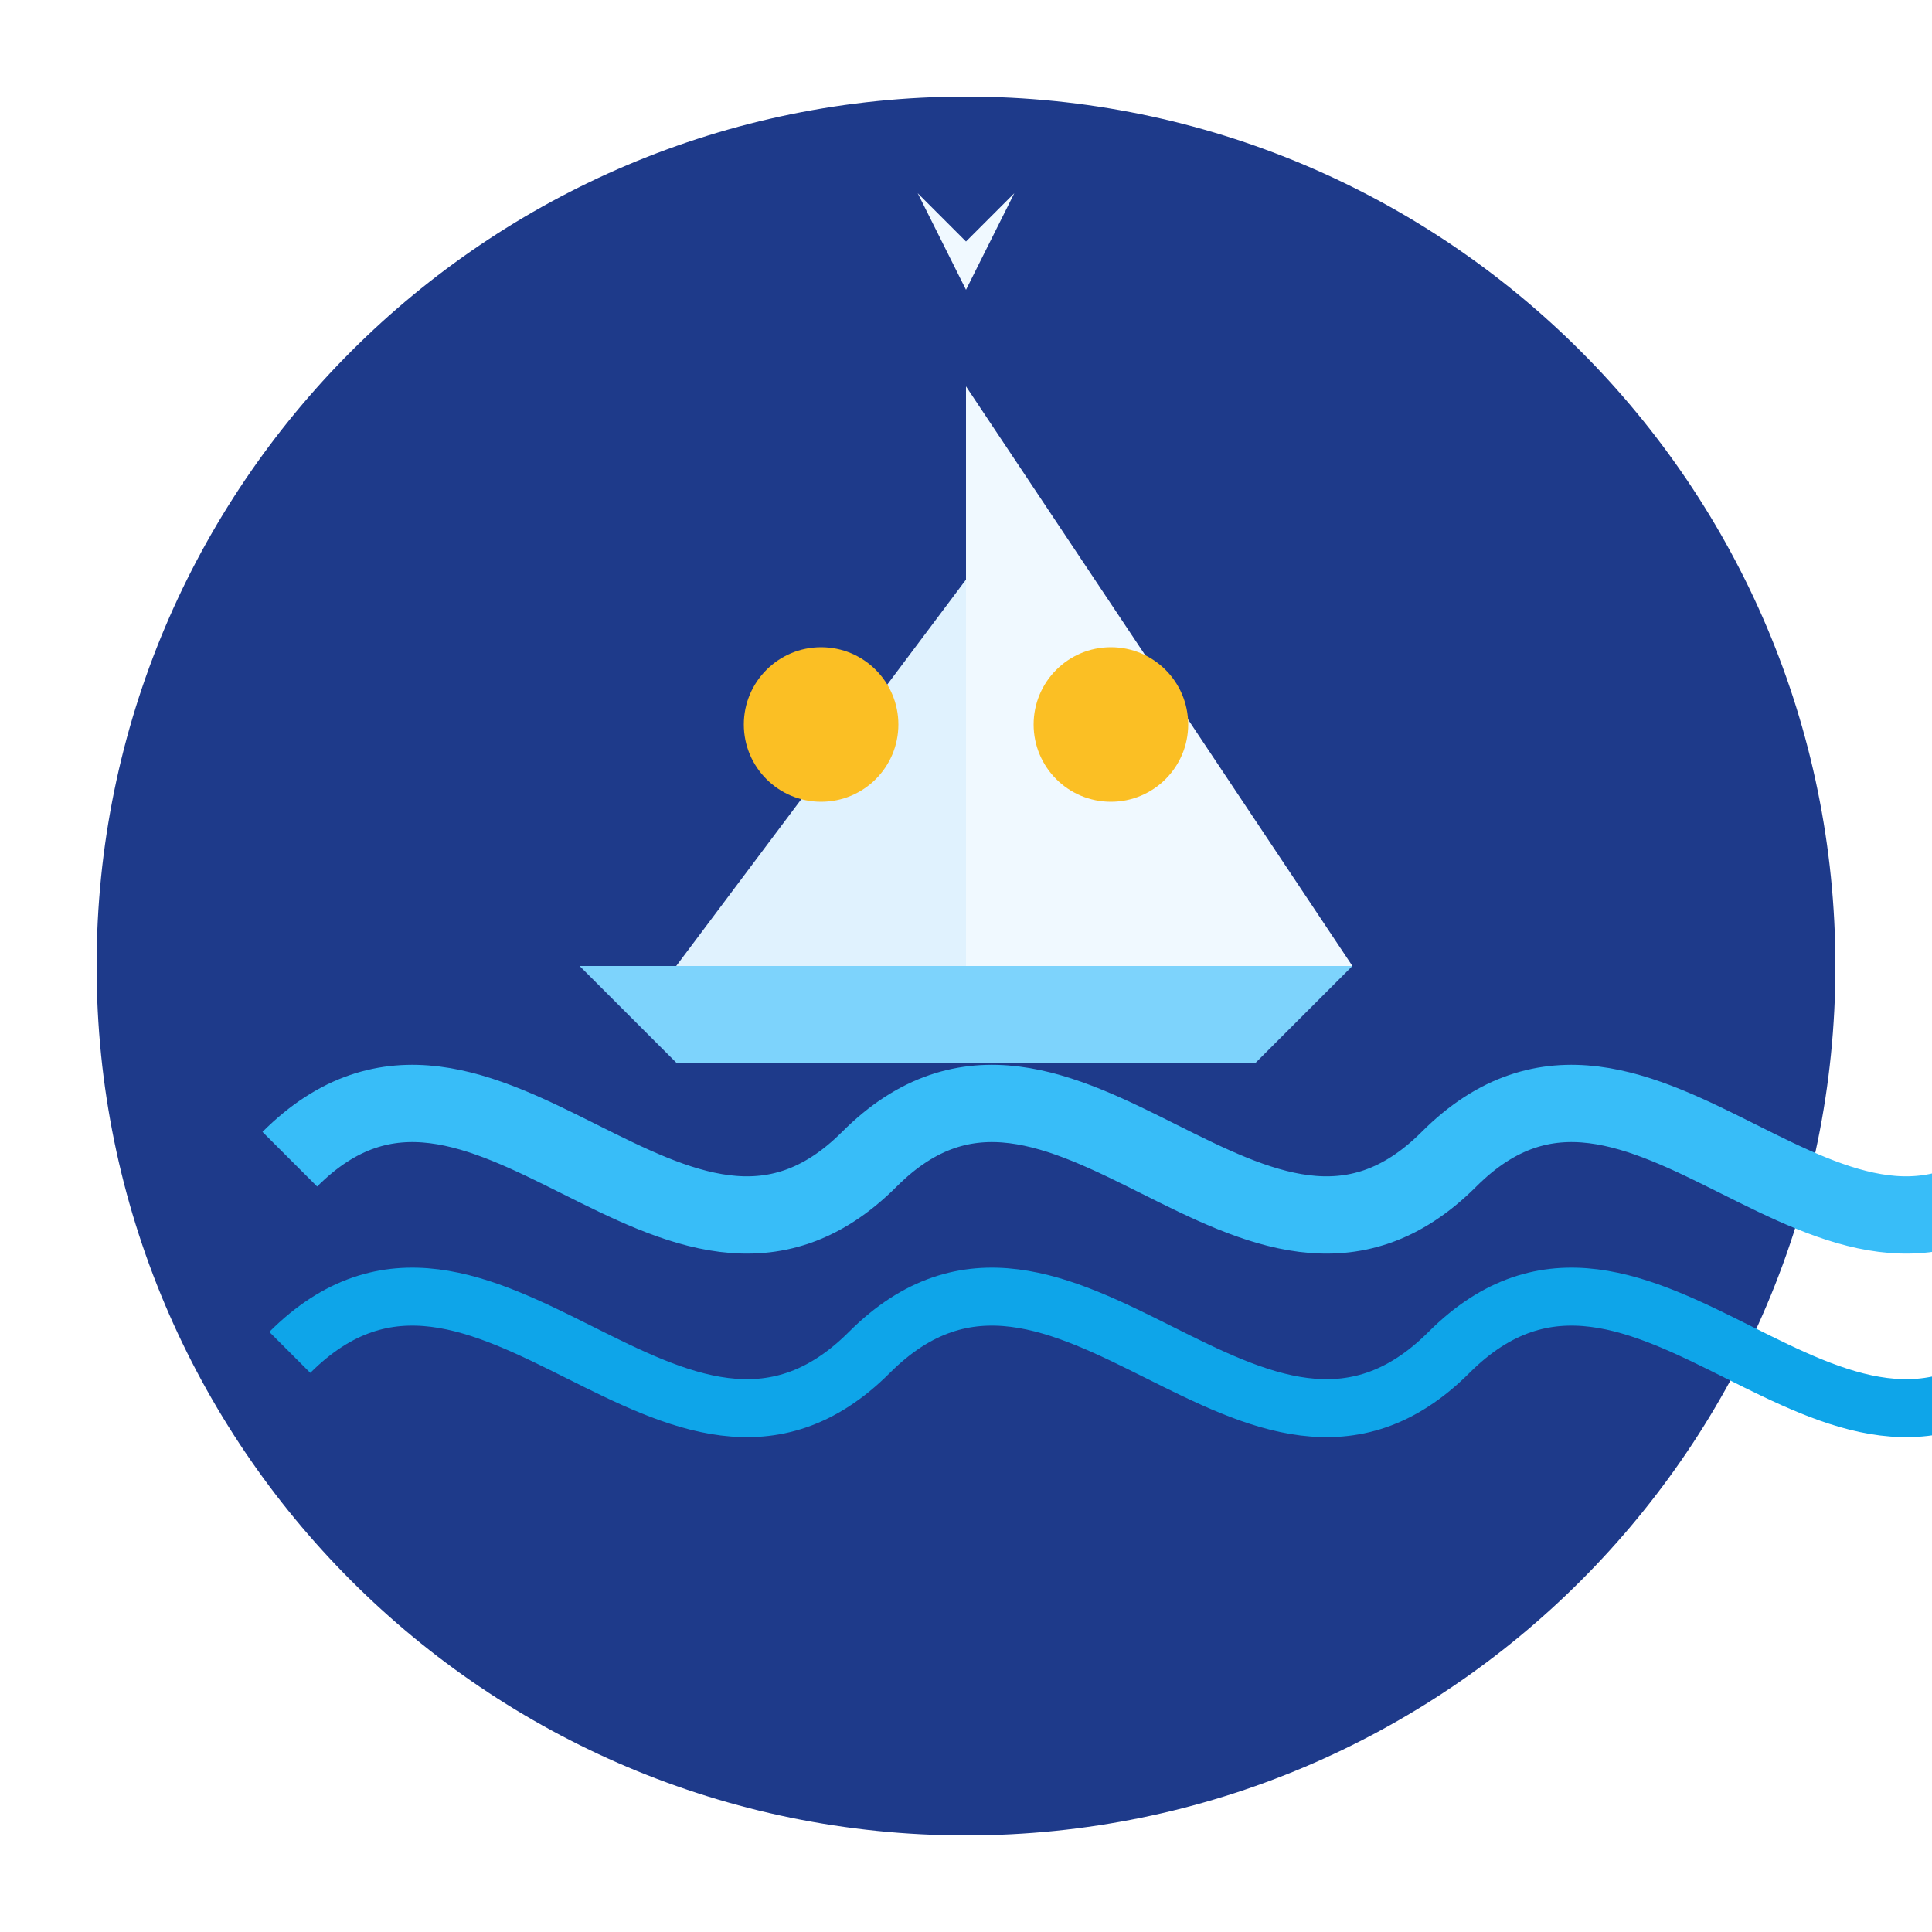
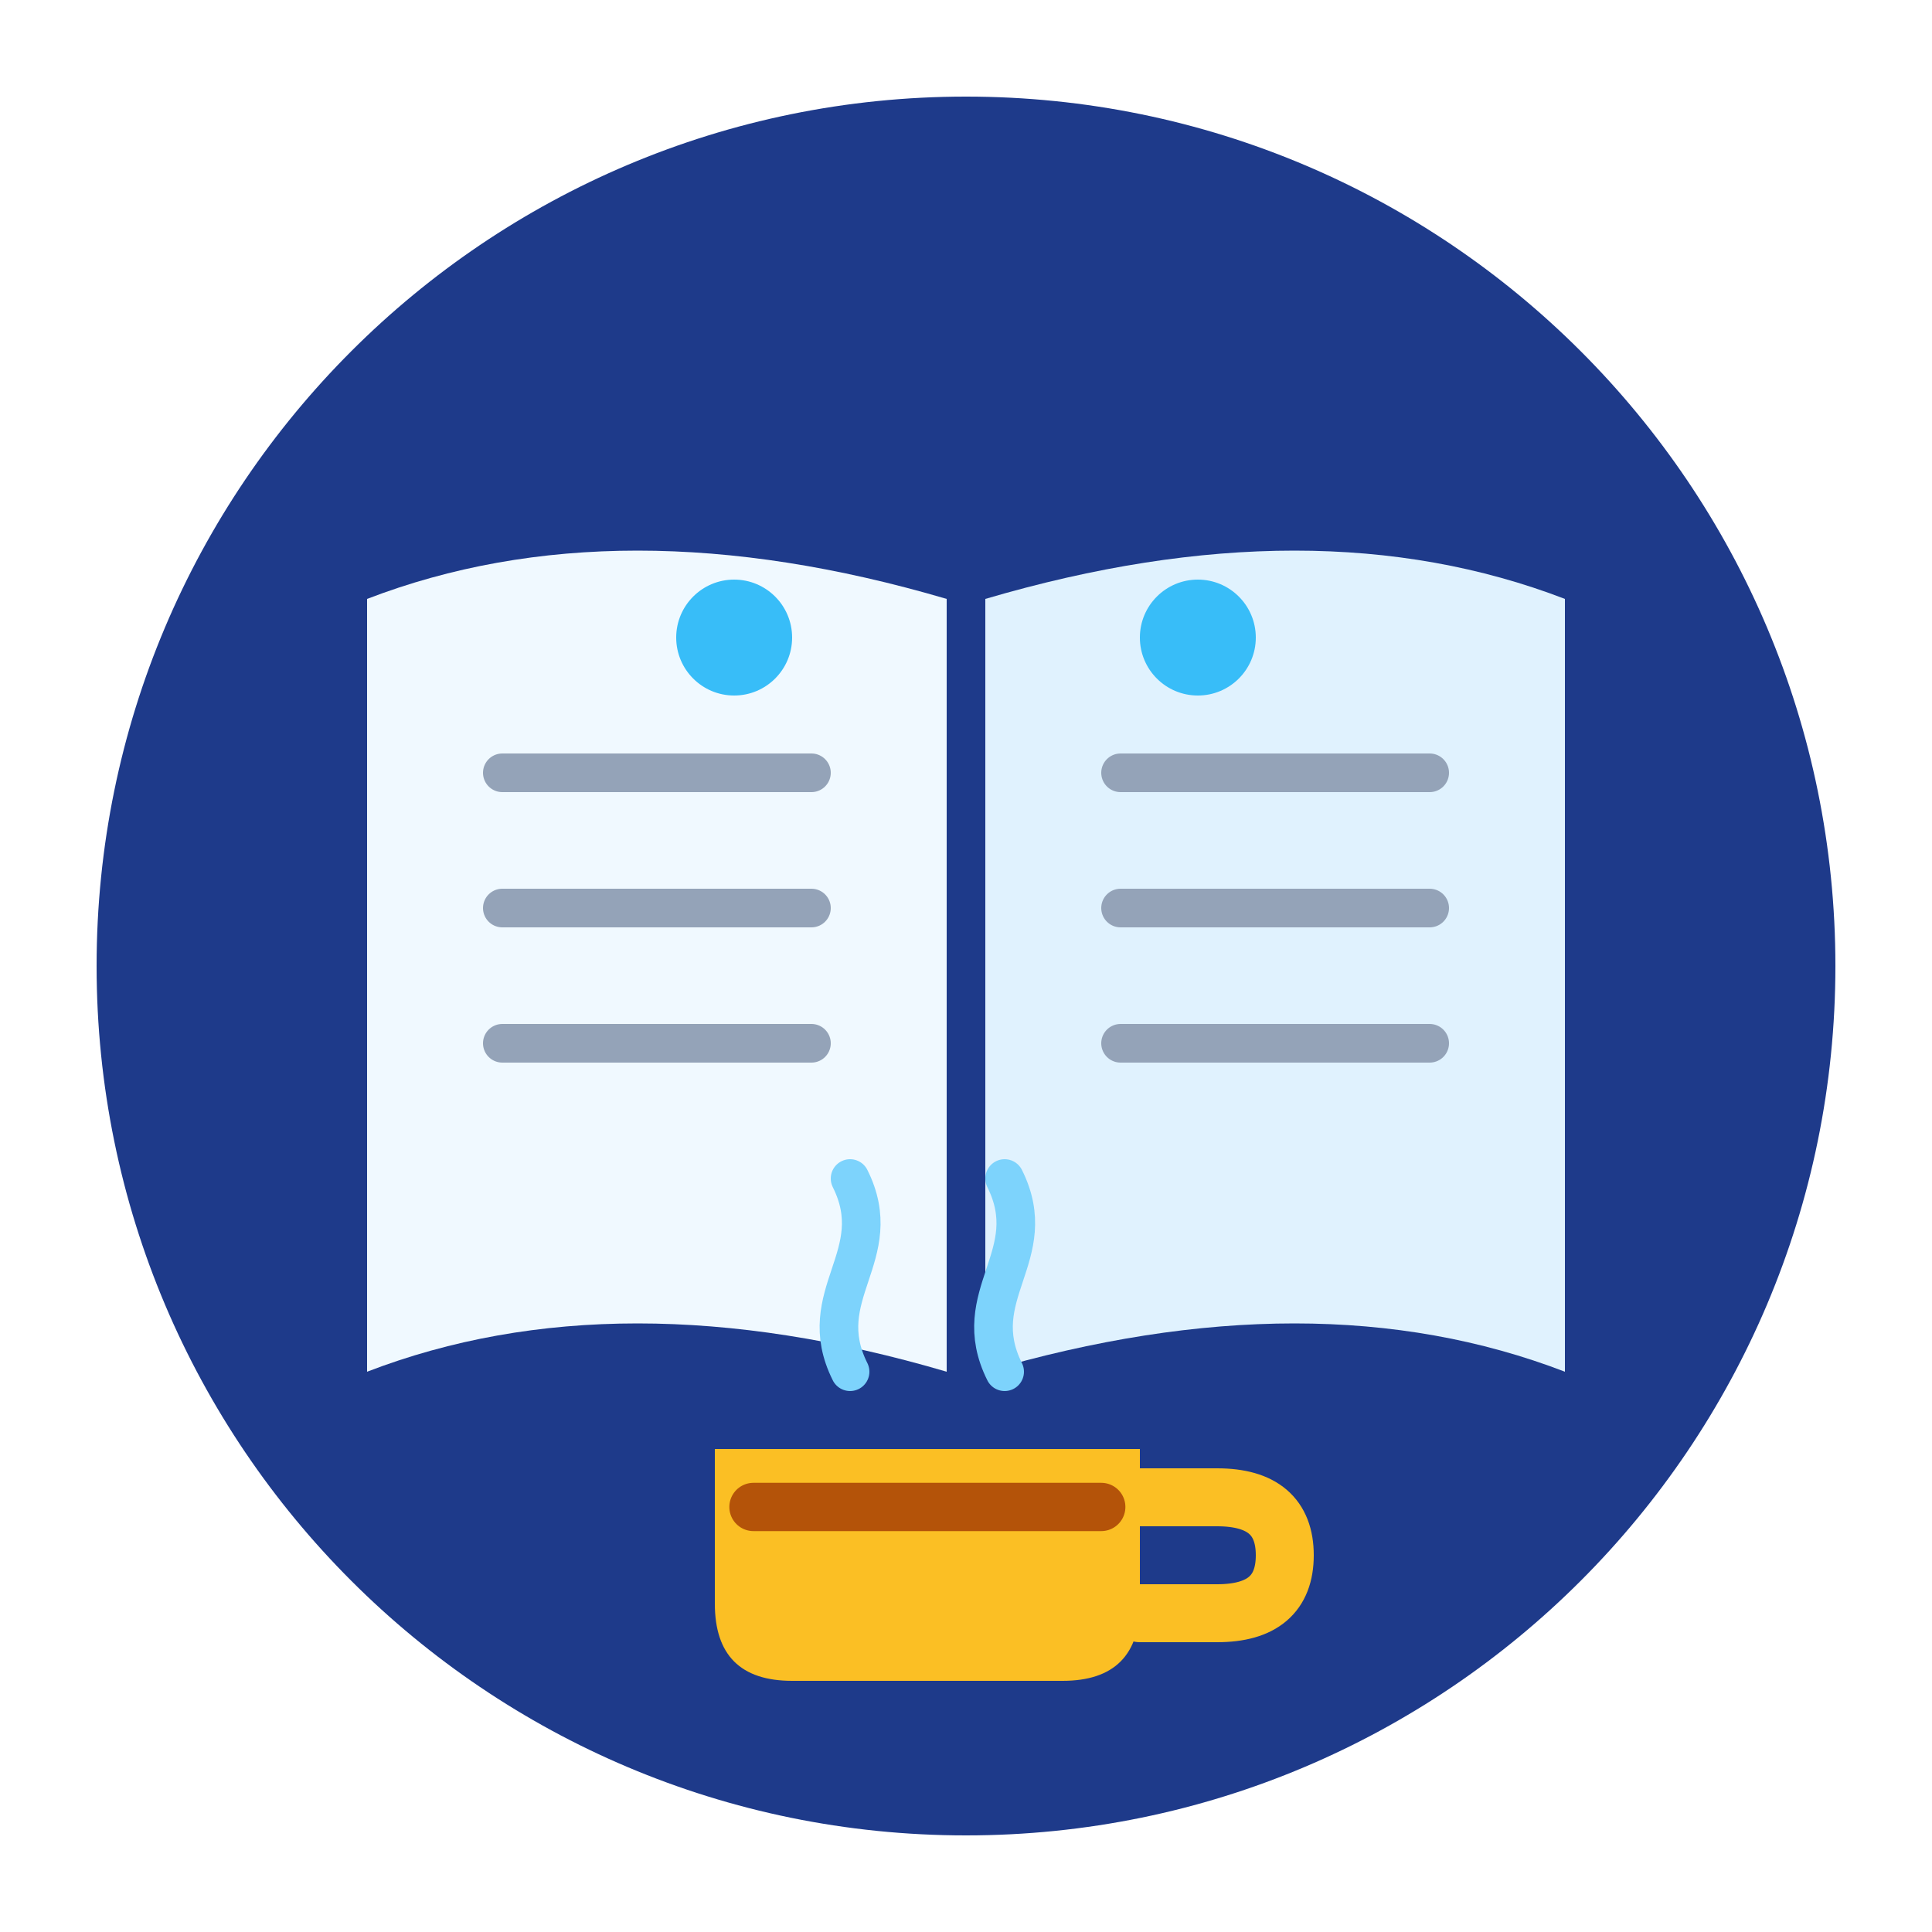
<svg xmlns="http://www.w3.org/2000/svg" viewBox="0 0 200 200" width="200" height="200">
  <circle cx="100" cy="100" r="90" fill="#1e3a8a" />
-   <path d="M30,120 C50,100 70,140 90,120 C110,100 130,140 150,120 C170,100 190,140 210,120" stroke="#38bdf8" stroke-width="8" fill="none" />
-   <path d="M30,140 C50,120 70,160 90,140 C110,120 130,160 150,140 C170,120 190,160 210,140" stroke="#0ea5e9" stroke-width="6" fill="none" />
-   <polygon points="100,40 100,100 140,100" fill="#f0f9ff" />
-   <polygon points="100,60 100,100 70,100" fill="#e0f2fe" />
-   <path d="M60,100 L140,100 L130,110 L70,110 Z" fill="#7dd3fc" />
-   <circle cx="85" cy="75" r="8" fill="#fbbf24" />
-   <circle cx="115" cy="75" r="8" fill="#fbbf24" />
-   <path d="M100,30 L105,20 L100,25 L95,20 Z" fill="#f0f9ff" />
+   <path d="M38,62 Q64,52 98,62 L98,142 Q64,132 38,142 Z" fill="#f0f9ff" />
+   <path d="M162,62 Q136,52 102,62 L102,142 Q136,132 162,142 Z" fill="#e0f2fe" />
+   <path d="M52,80 L84,80" stroke="#94a3b8" stroke-width="4" stroke-linecap="round" />
+   <path d="M52,94 L84,94" stroke="#94a3b8" stroke-width="4" stroke-linecap="round" />
+   <path d="M52,108 L84,108" stroke="#94a3b8" stroke-width="4" stroke-linecap="round" />
+   <path d="M116,80 L148,80" stroke="#94a3b8" stroke-width="4" stroke-linecap="round" />
+   <path d="M116,94 L148,94" stroke="#94a3b8" stroke-width="4" stroke-linecap="round" />
+   <path d="M116,108 L148,108" stroke="#94a3b8" stroke-width="4" stroke-linecap="round" />
+   <path d="M74,150 L74,166 Q74,174 82,174 L110,174 Q118,174 118,166 L118,150 Z" fill="#fbbf24" />
+   <path d="M118,155 L126,155 Q133,155 133,161 Q133,167 126,167 L118,167" stroke="#fbbf24" stroke-width="6" fill="none" stroke-linecap="round" />
+   <path d="M78,156 L114,156" stroke="#b45309" stroke-width="5" stroke-linecap="round" />
+   <path d="M88,142 C84,134 92,130 88,122" stroke="#7dd3fc" stroke-width="4" fill="none" stroke-linecap="round" />
+   <path d="M104,142 C100,134 108,130 104,122" stroke="#7dd3fc" stroke-width="4" fill="none" stroke-linecap="round" />
+   <circle cx="76" cy="66" r="6" fill="#38bdf8" />
+   <circle cx="124" cy="66" r="6" fill="#38bdf8" />
</svg>
